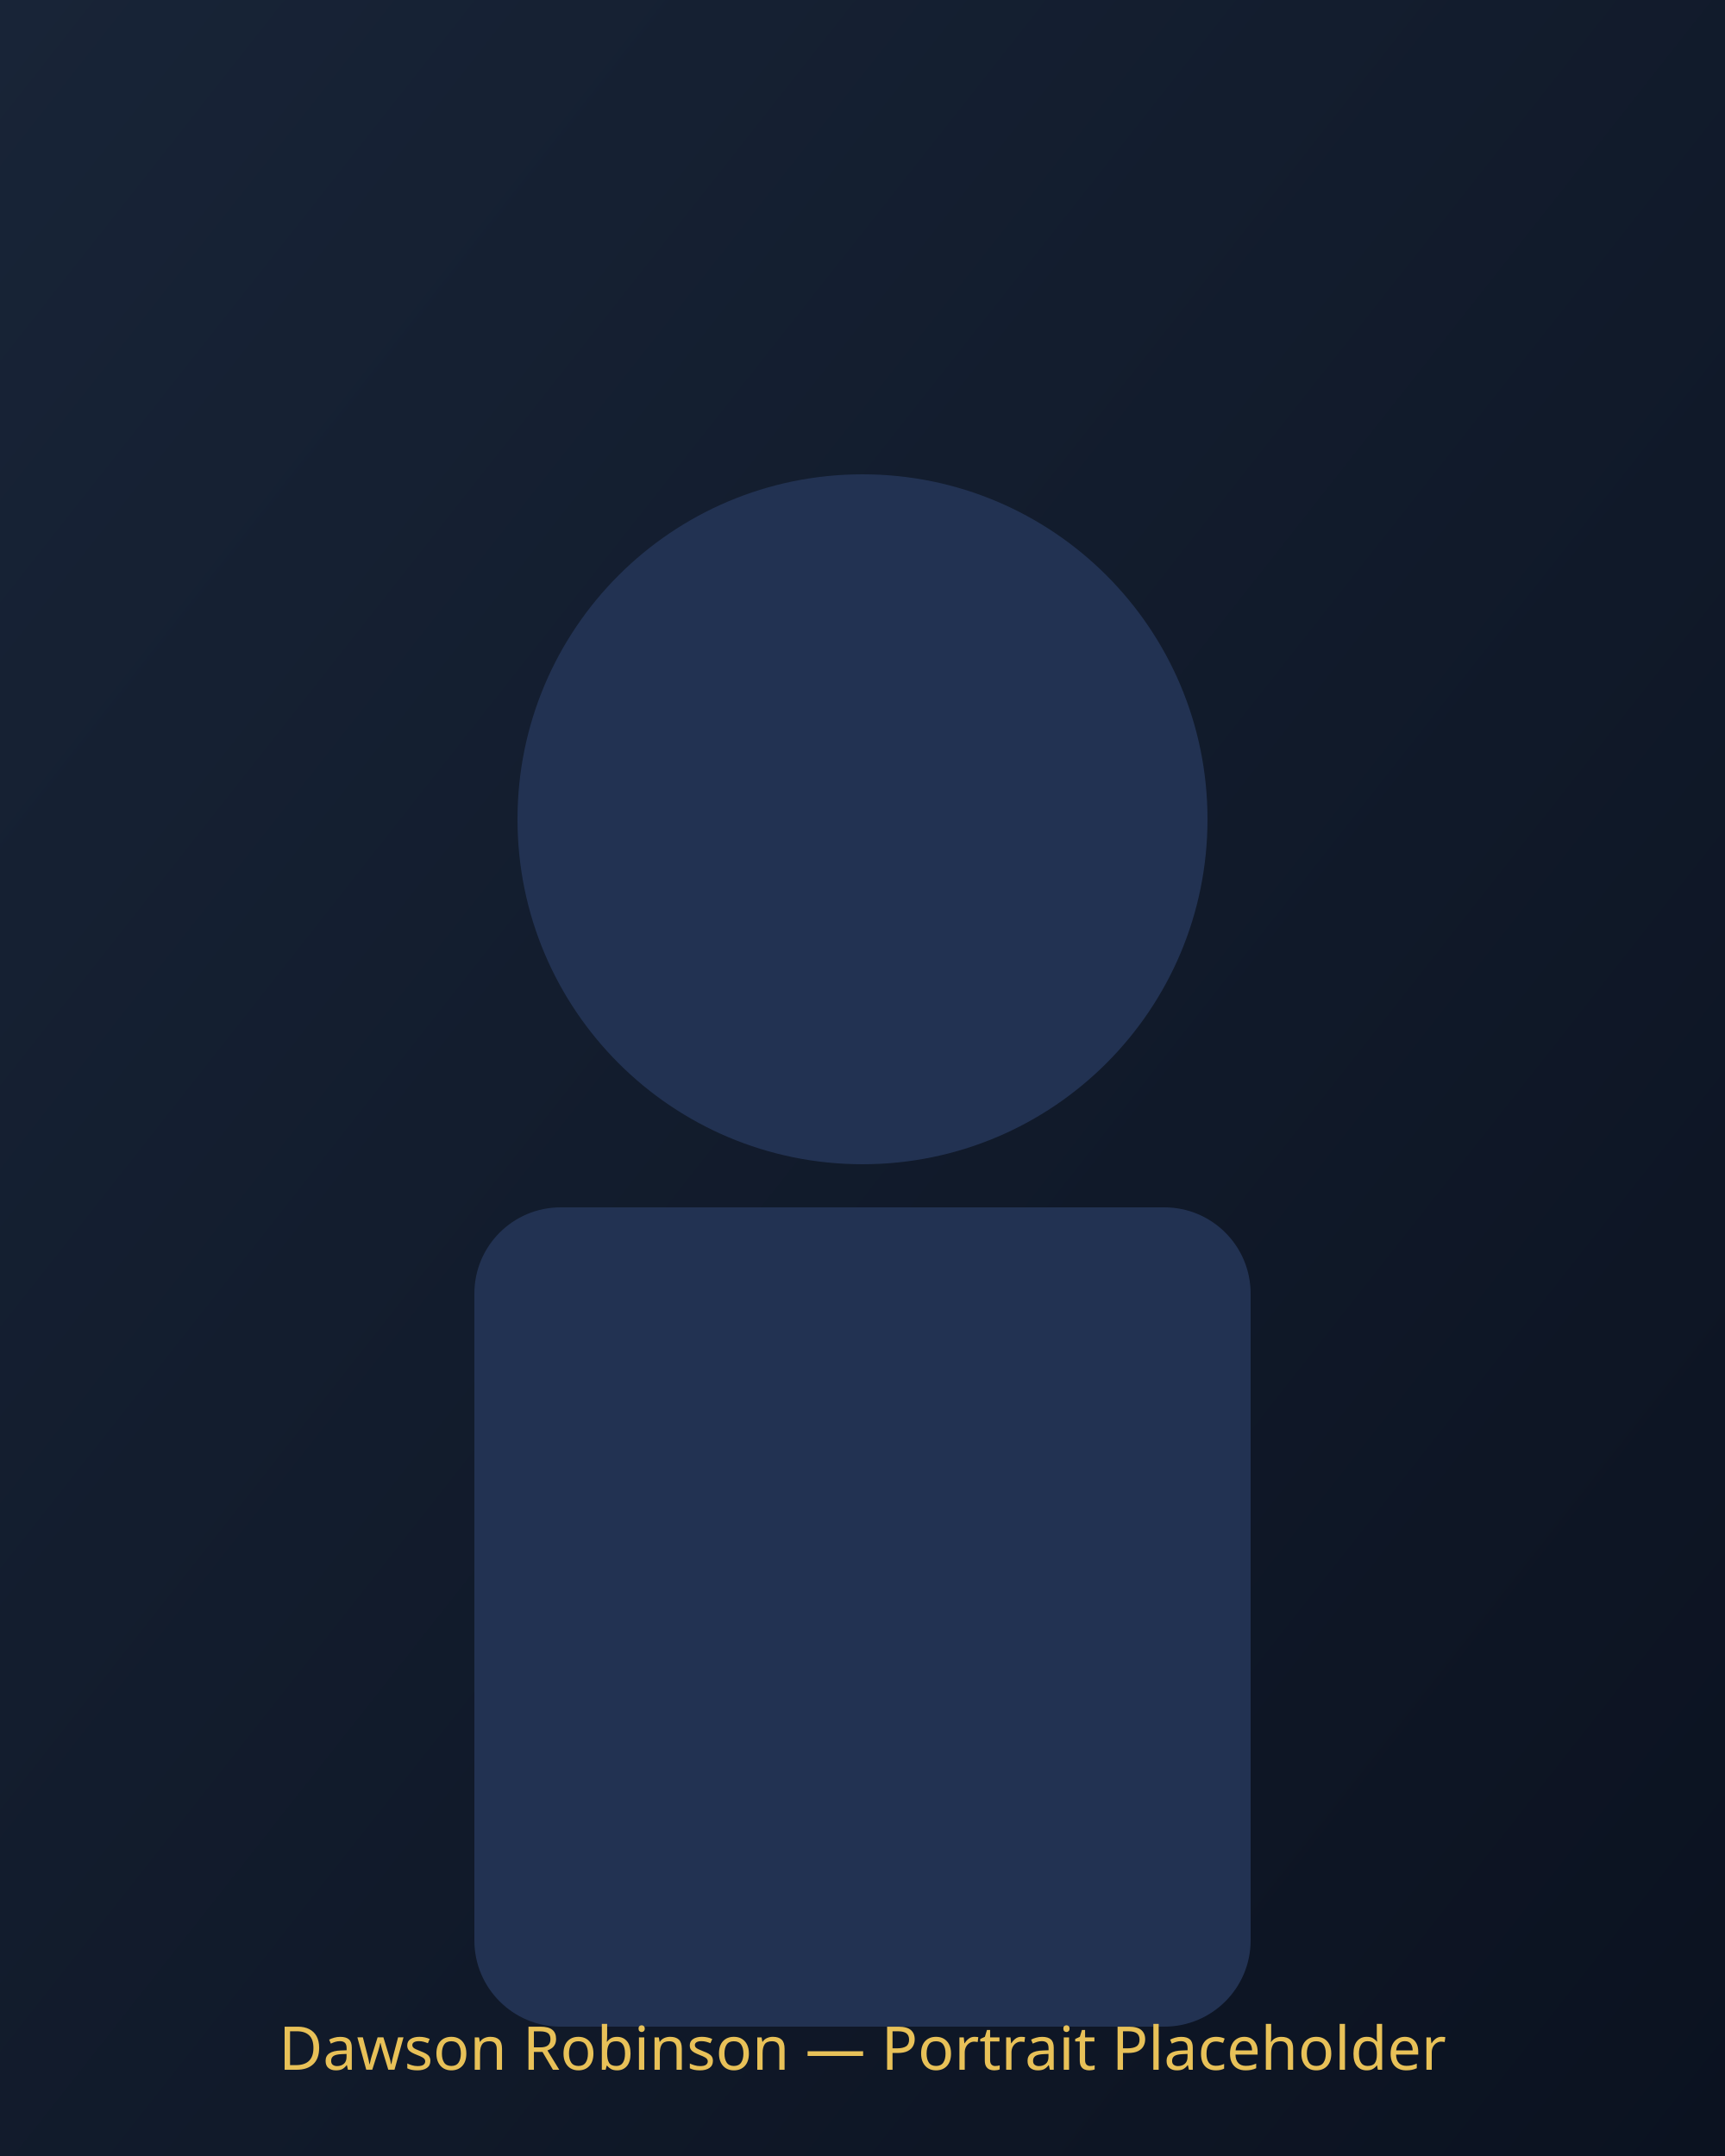
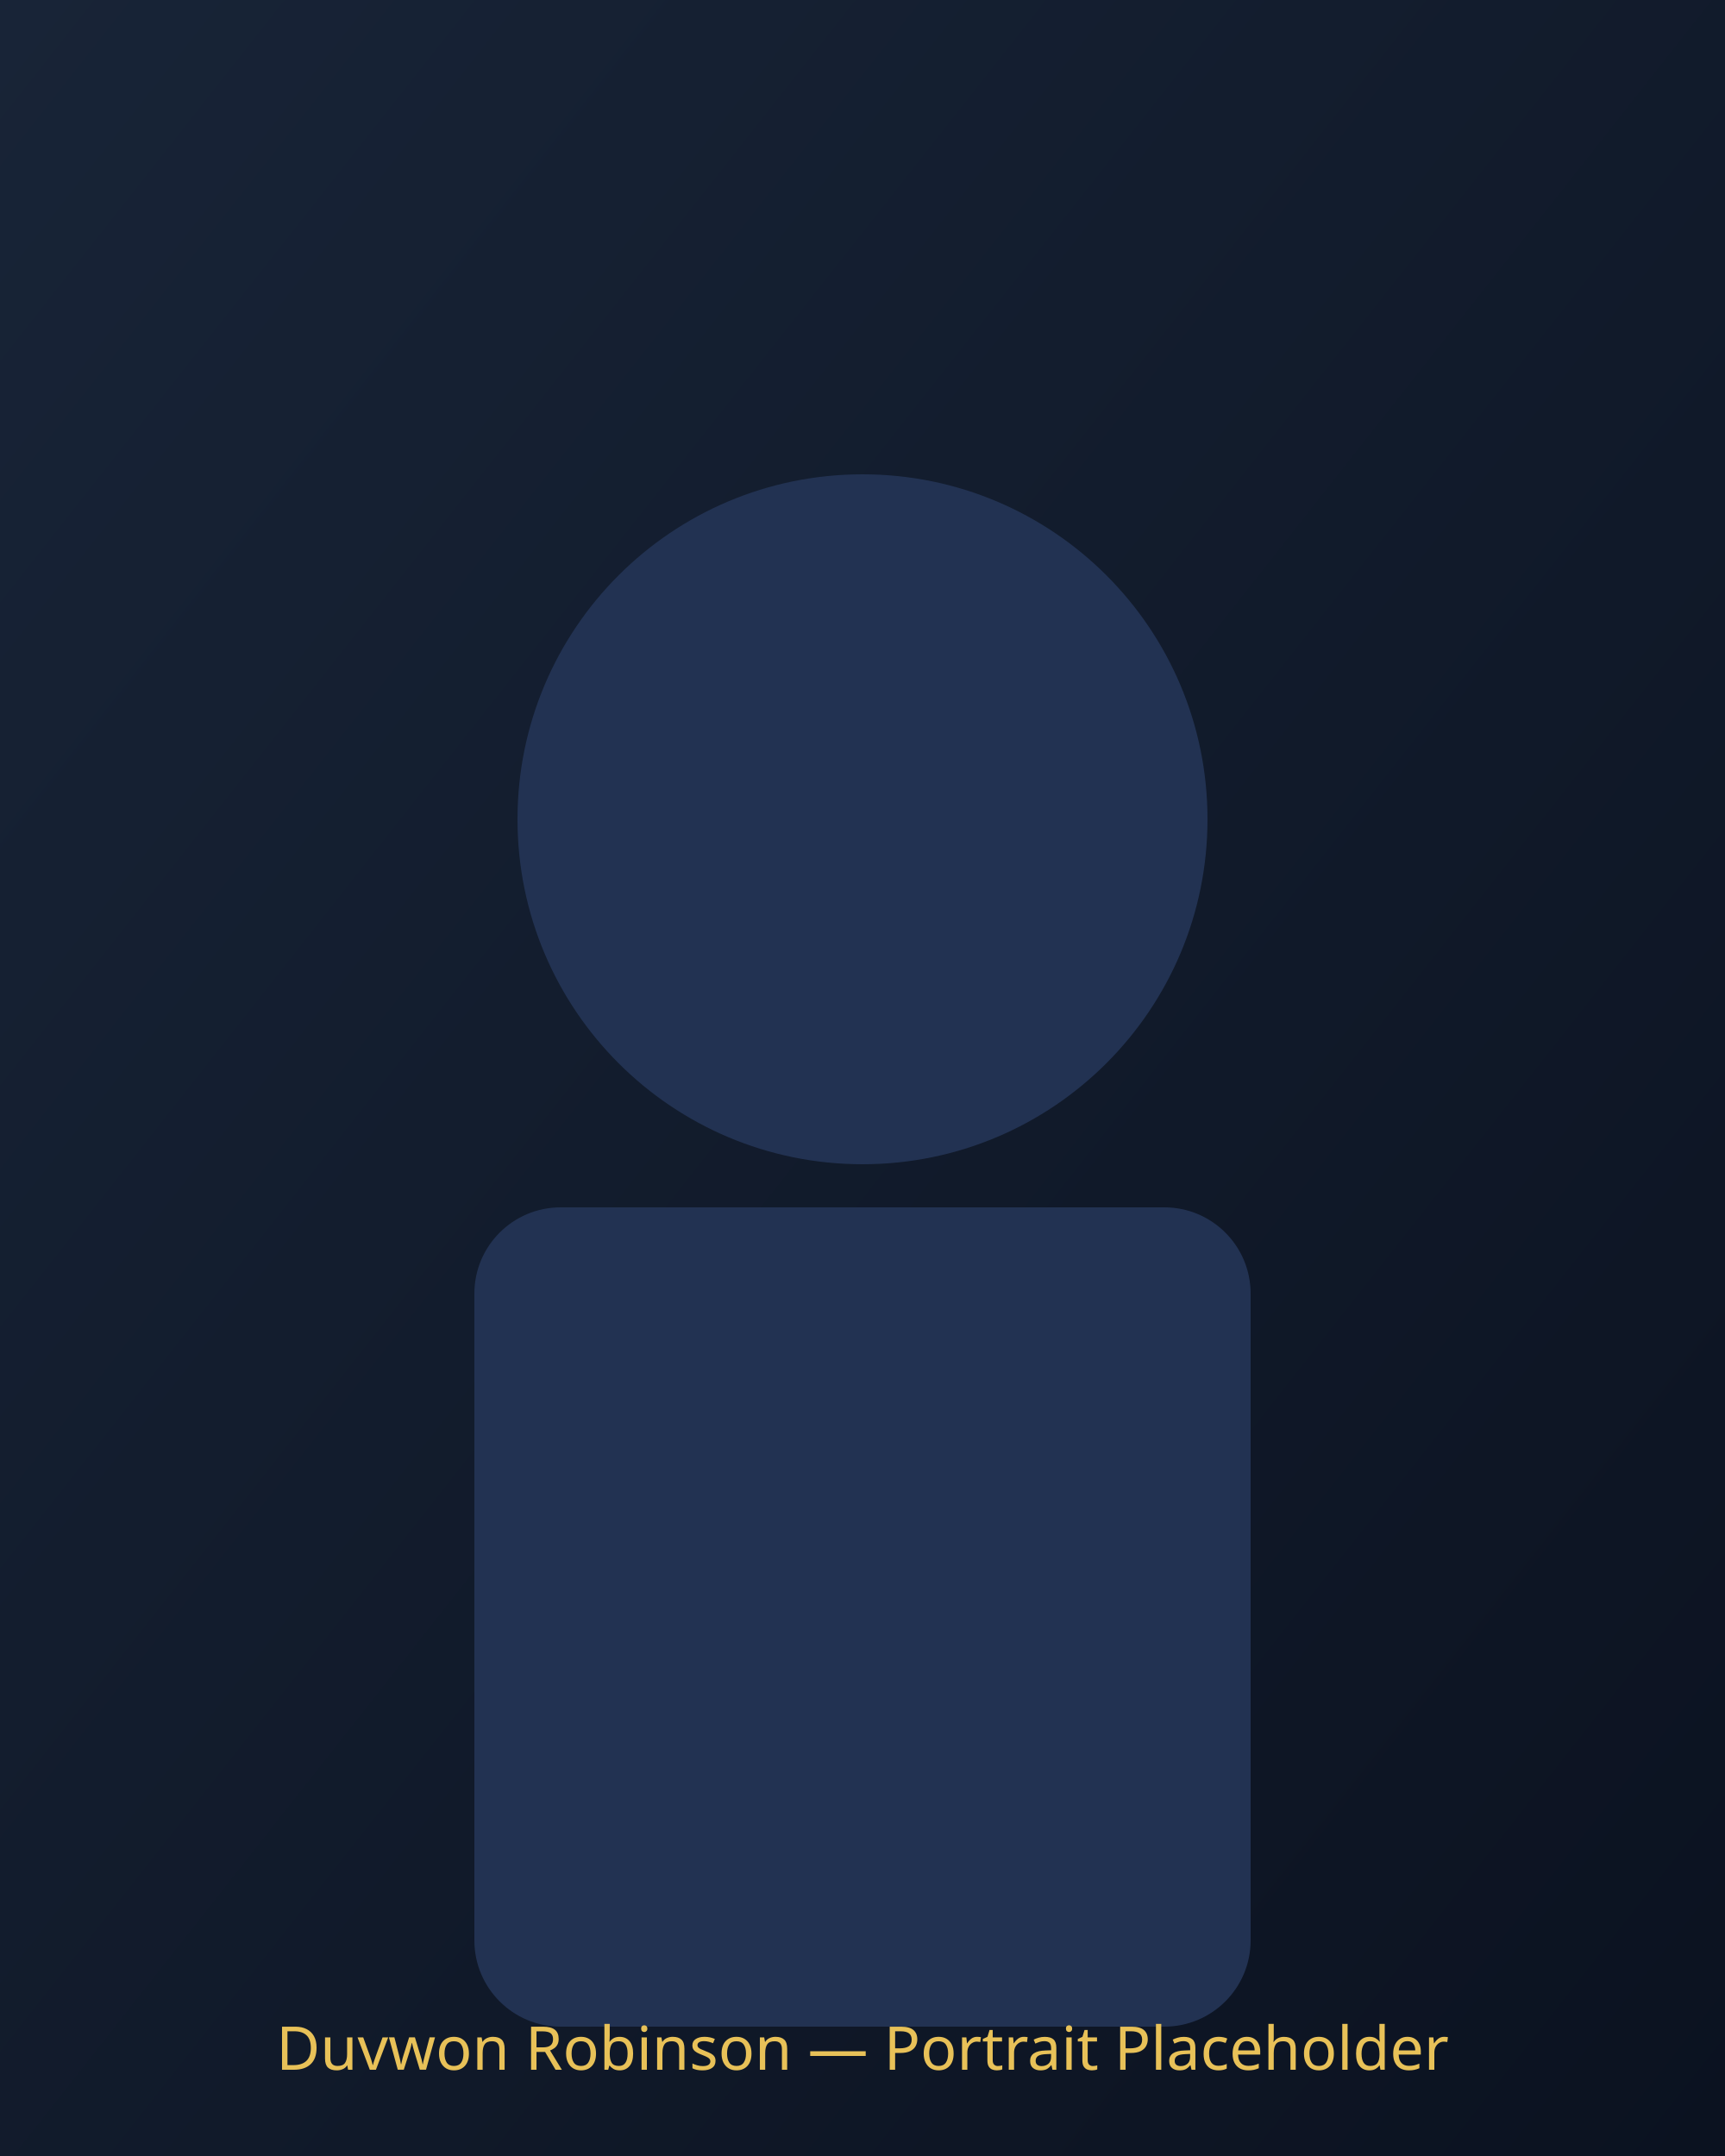
<svg xmlns="http://www.w3.org/2000/svg" width="800" height="1000" viewBox="0 0 800 1000">
  <defs>
    <linearGradient id="g1" x1="0%" y1="0%" x2="100%" y2="100%">
      <stop offset="0%" stop-color="#182437" />
      <stop offset="100%" stop-color="#0B1220" />
    </linearGradient>
  </defs>
  <rect width="800" height="1000" fill="url(#g1)" />
  <circle cx="400" cy="380" r="160" fill="#223252" />
  <rect x="220" y="560" width="360" height="380" rx="40" fill="#223252" />
-   <text x="400" y="960" font-family="sans-serif" font-size="28" fill="#E8C158" text-anchor="middle">Dawson Robinson — Portrait Placeholder</text>
+   <text x="400" y="960" font-family="sans-serif" font-size="28" fill="#E8C158" text-anchor="middle">Duvwon Robinson — Portrait Placeholder</text>
</svg>
